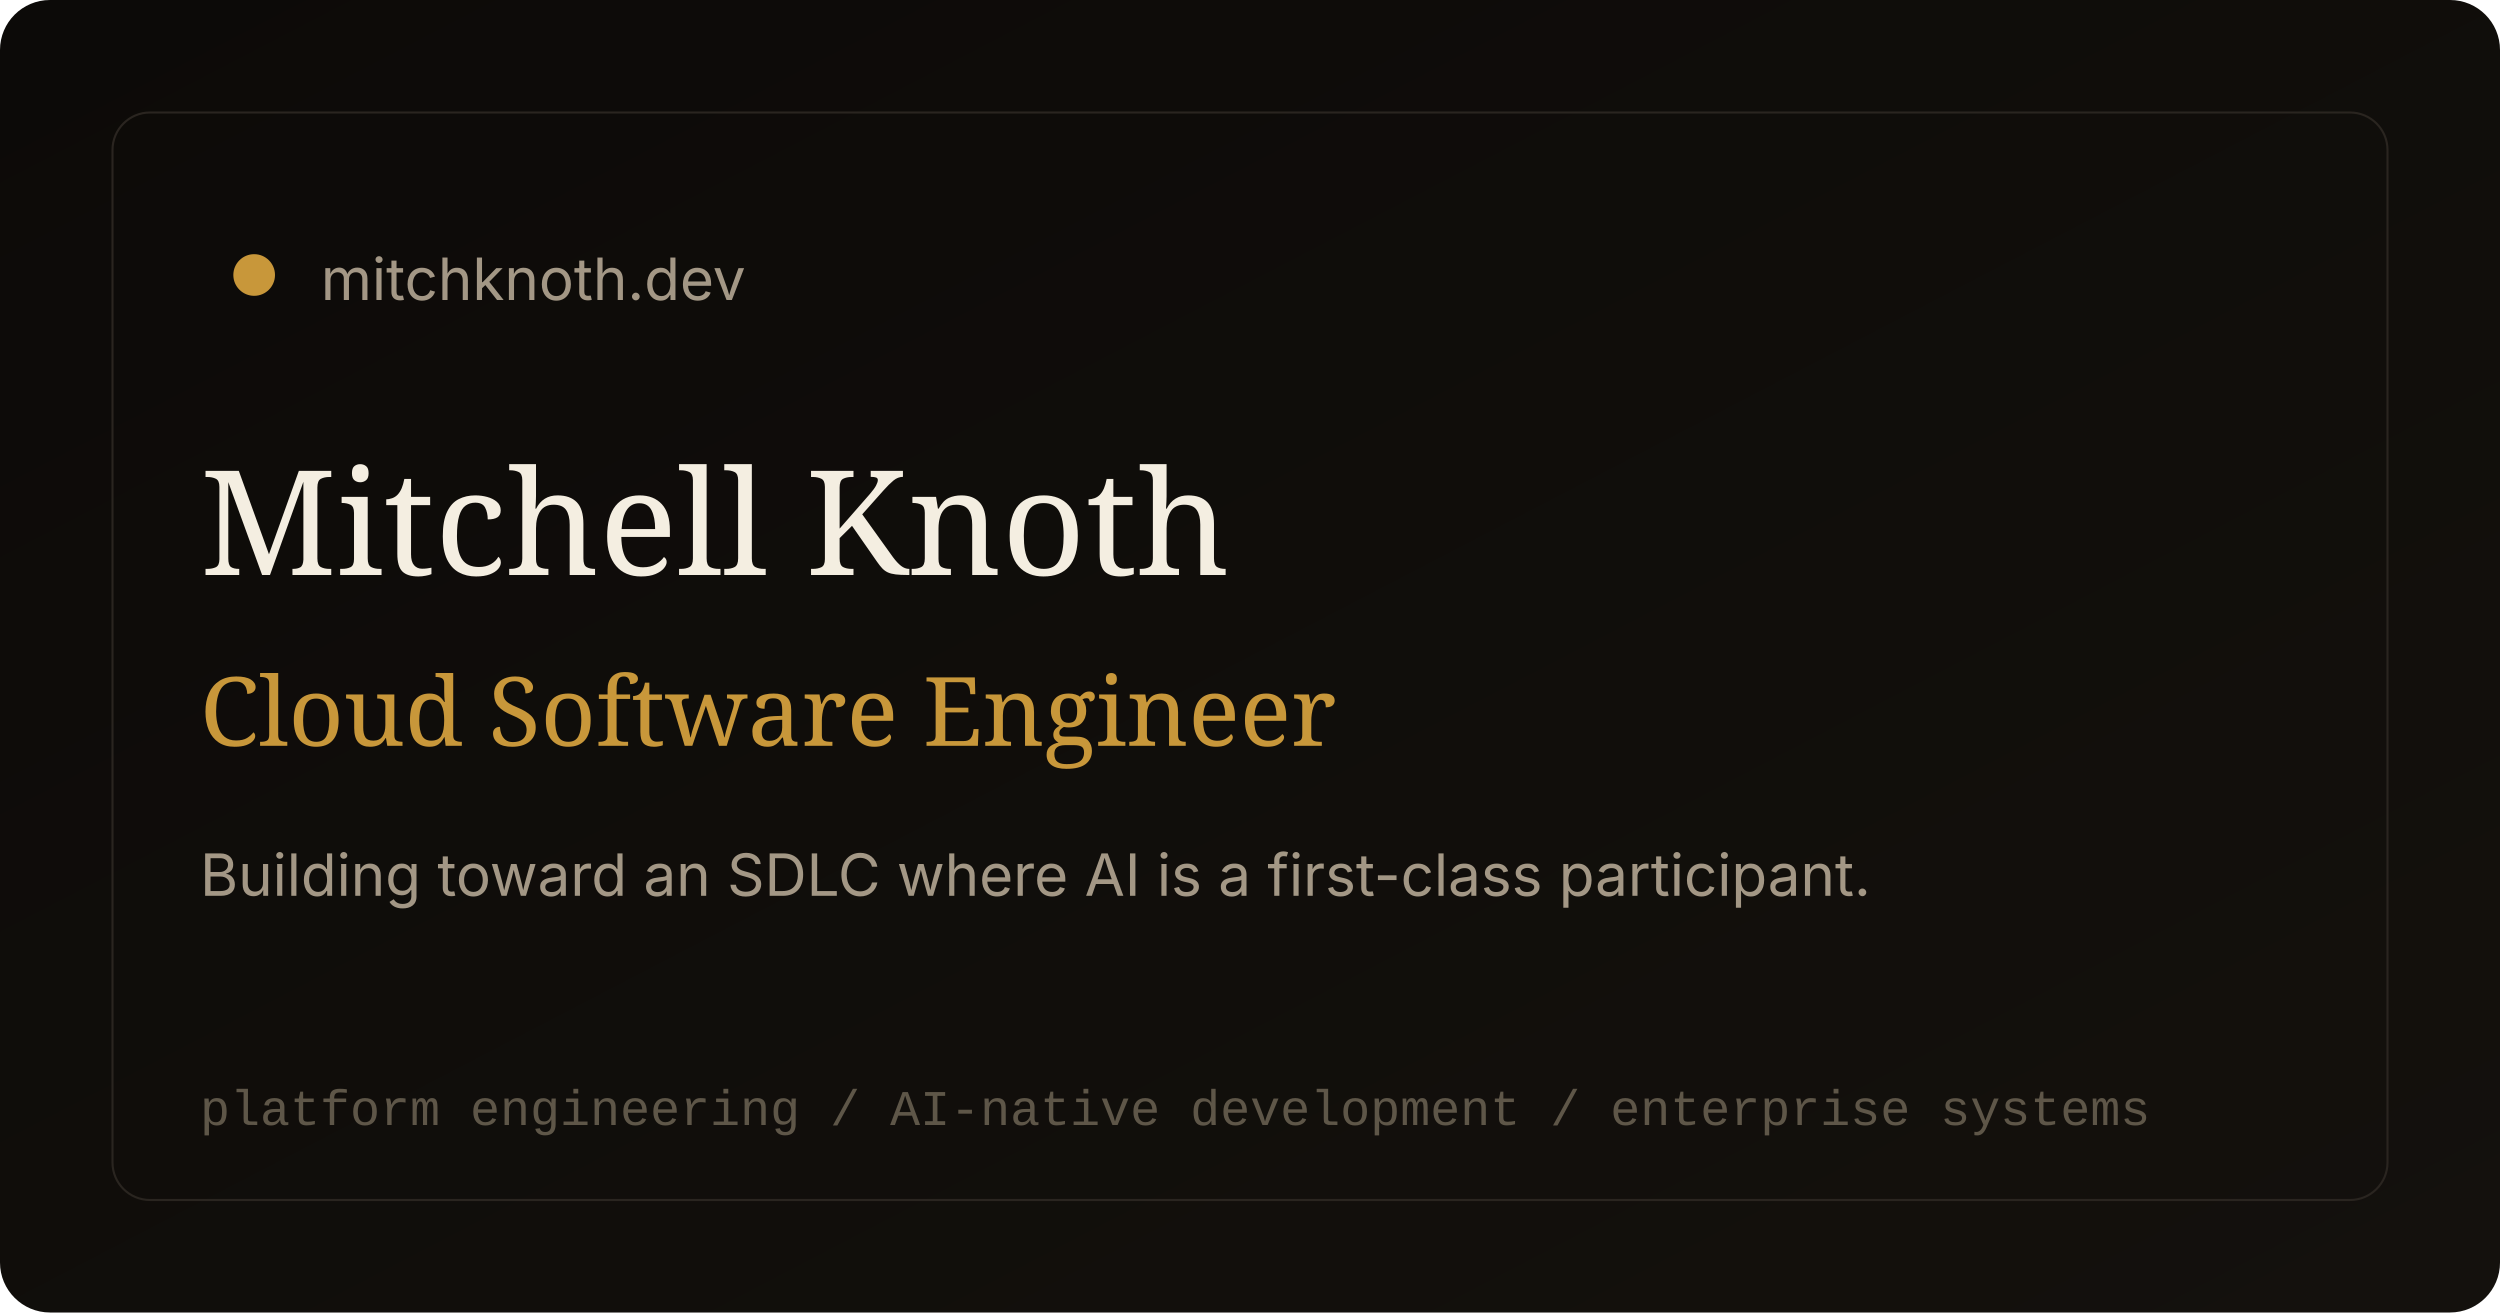
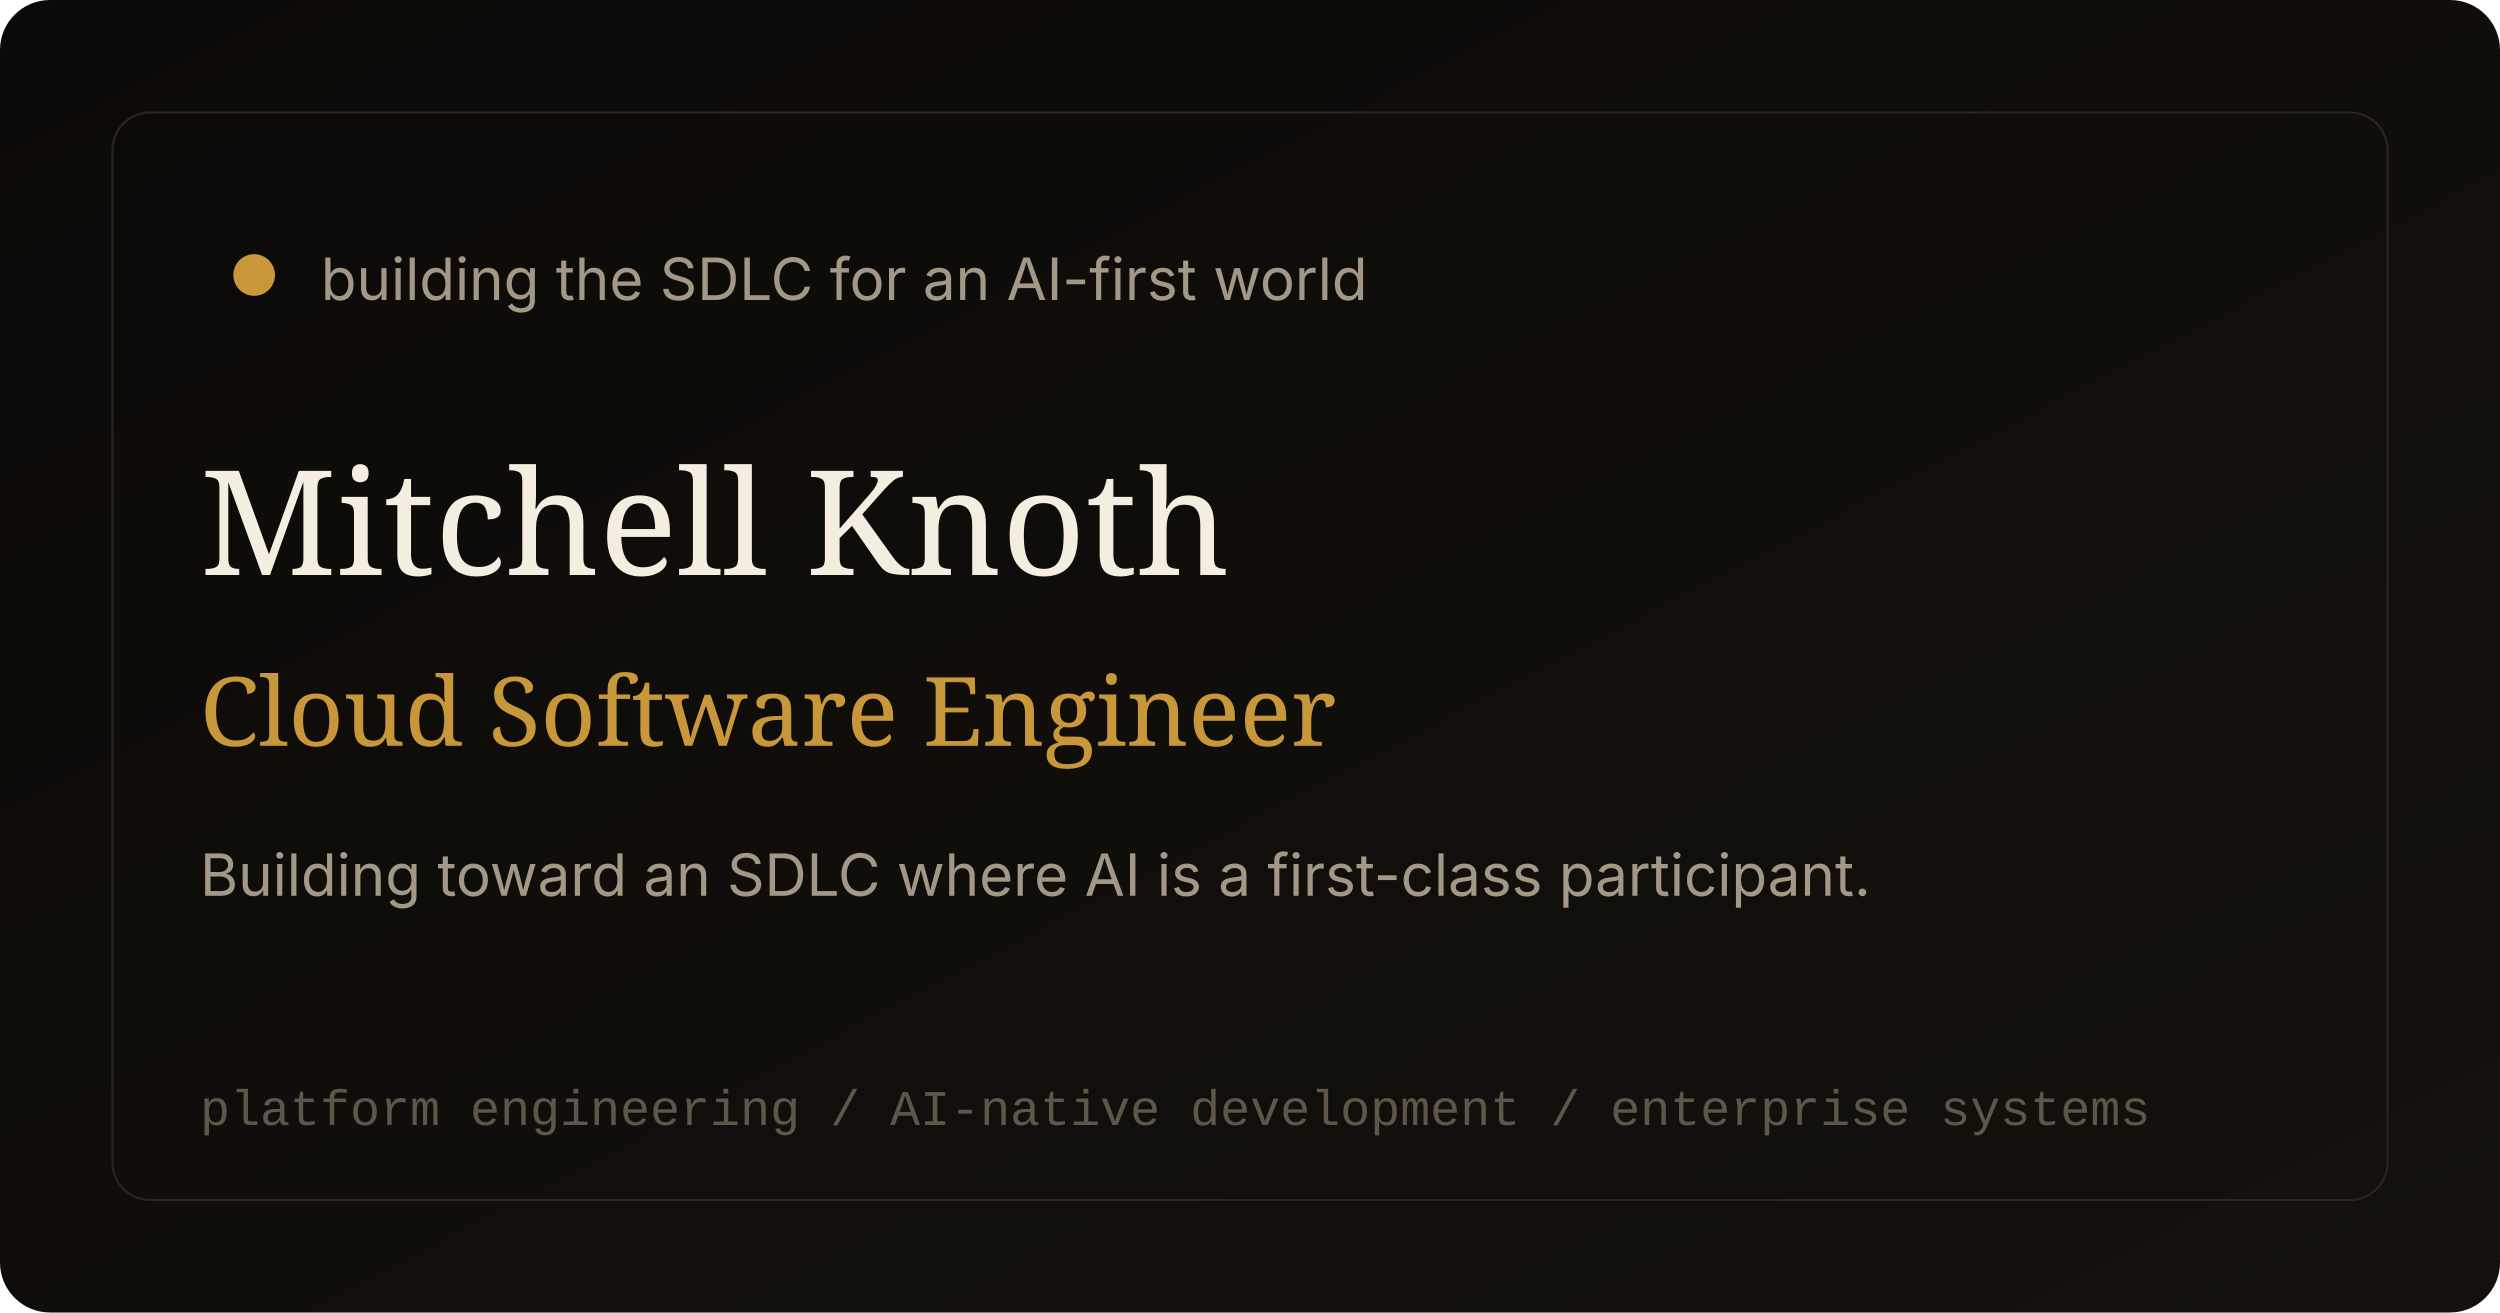
<svg xmlns="http://www.w3.org/2000/svg" width="1200" height="630" viewBox="0 0 1200 630" role="img" aria-labelledby="title desc">
  <defs>
    <linearGradient id="bg" x1="0" y1="0" x2="1" y2="1">
      <stop offset="0%" stop-color="#0c0a08" />
      <stop offset="100%" stop-color="#14110d" />
    </linearGradient>
  </defs>
  <rect width="1200" height="630" fill="url(#bg)" rx="24" />
  <rect x="54" y="54" width="1092" height="522" rx="18" fill="none" stroke="#2a2520" />
  <circle cx="122" cy="132" r="10" fill="#c8973a" />
-   <text x="154" y="144" fill="#a39785" font-family="Inter, Arial, sans-serif" font-size="28">mitchknoth.dev</text>
+   <text x="154" y="144" fill="#a39785" font-family="Inter, Arial, sans-serif" font-size="28">building the SDLC for an AI-first world</text>
  <text x="96" y="276" fill="#f4eee1" font-family="Georgia, serif" font-size="70">
    Mitchell Knoth
  </text>
  <text x="96" y="358" fill="#c8973a" font-family="Georgia, serif" font-size="46">
    Cloud Software Engineer
  </text>
  <text x="96" y="430" fill="#a39785" font-family="Inter, Arial, sans-serif" font-size="28">
    Building toward an SDLC where AI is a first-class participant.
  </text>
  <text x="96" y="540" fill="#5e5648" font-family="Courier New, monospace" font-size="24">
    platform engineering / AI-native development / enterprise systems
  </text>
</svg>
